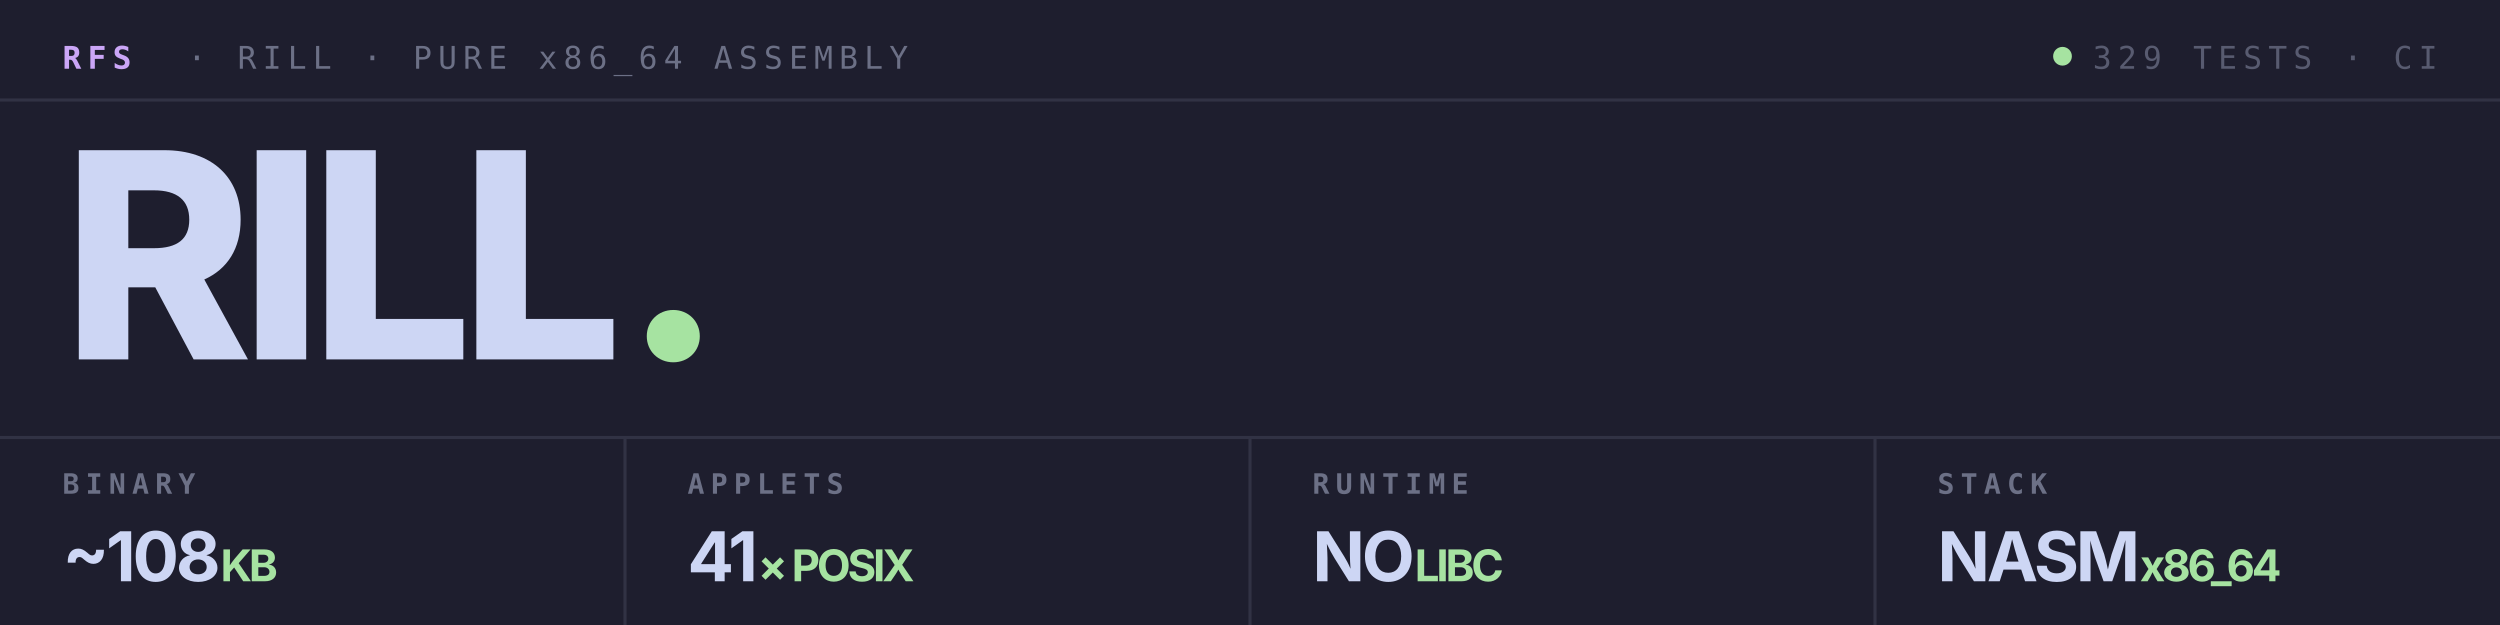
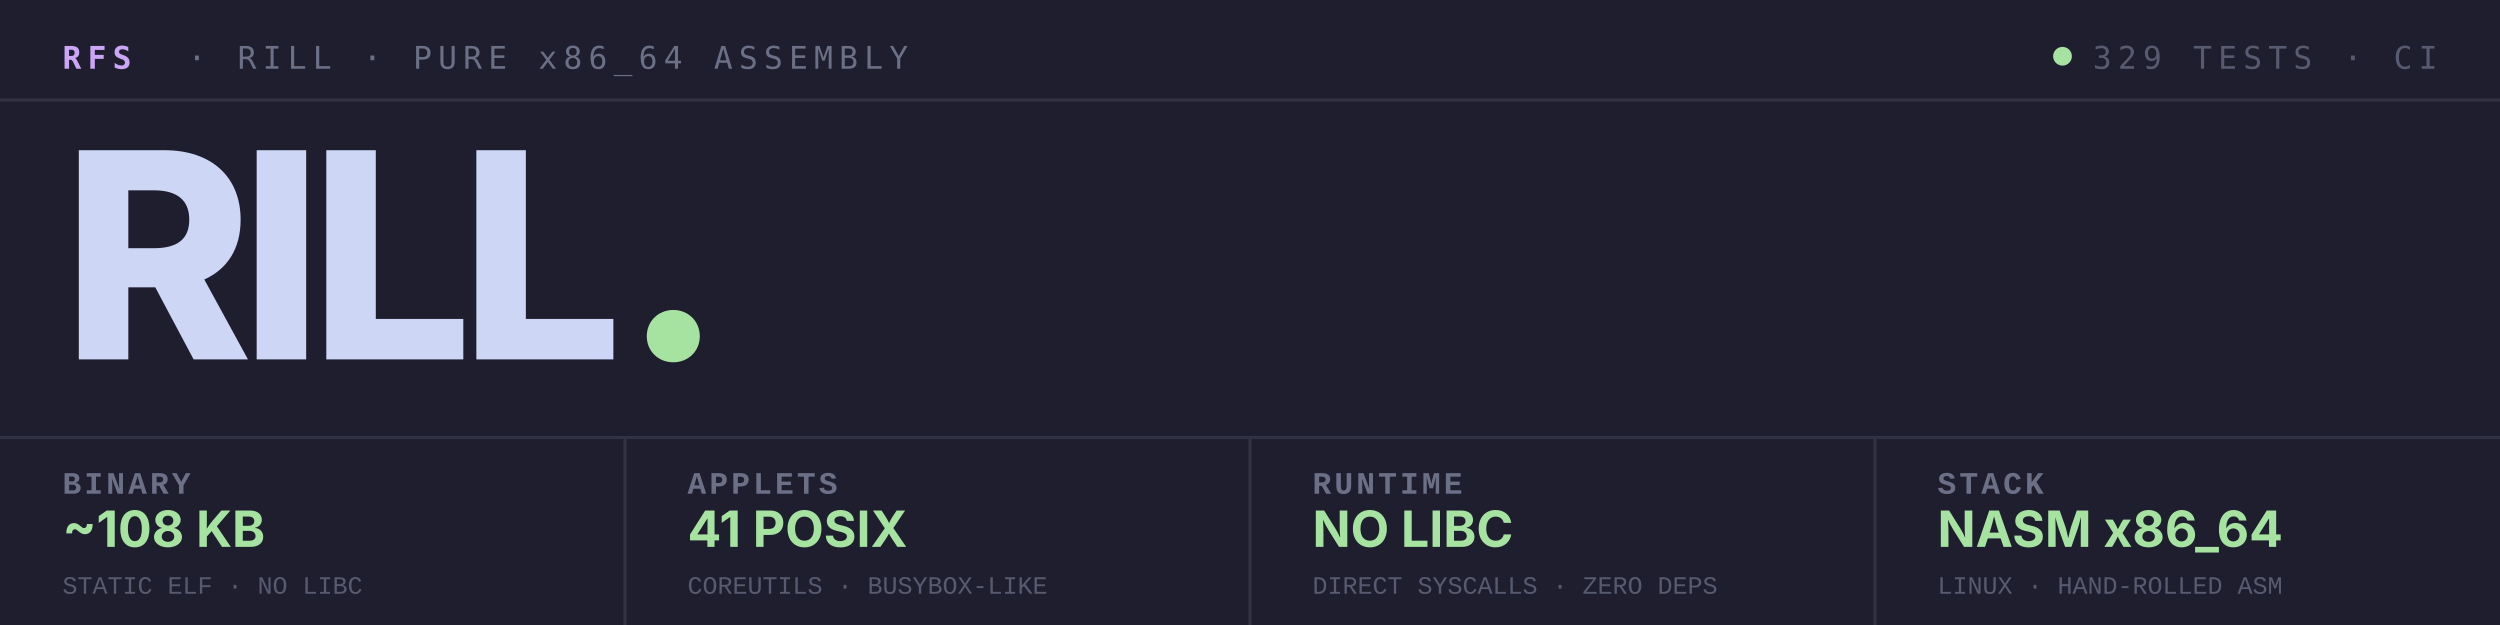
<svg xmlns="http://www.w3.org/2000/svg" viewBox="0 0 800 200" fill="none">
  <rect x="0" y="0" width="800" height="200" fill="#1e1e2e" />
  <line x1="0" y1="32" x2="800" y2="32" stroke="#313244" stroke-width="1" />
  <text x="20" y="22" font-family="'JetBrains Mono', 'SF Mono', 'Fira Code', 'Cascadia Code', monospace" font-size="10" font-weight="700" fill="#cba6f7" letter-spacing="2">RFS</text>
  <text x="60" y="22" font-family="'JetBrains Mono', 'SF Mono', 'Fira Code', 'Cascadia Code', monospace" font-size="10" font-weight="500" fill="#6c7086" letter-spacing="2">·  RILL  ·  PURE x86_64 ASSEMBLY</text>
  <circle cx="660" cy="18" r="3" fill="#a6e3a1" />
  <text x="780" y="22" text-anchor="end" font-family="'JetBrains Mono', 'SF Mono', 'Fira Code', 'Cascadia Code', monospace" font-size="10" font-weight="500" fill="#585b70" letter-spacing="2">329 TESTS · CI</text>
  <text x="20" y="115" font-family="'Inter', 'SF Pro Display', 'Segoe UI', 'Helvetica Neue', Arial, sans-serif" font-size="92" font-weight="800" fill="#cdd6f4" letter-spacing="-4">RILL<tspan fill="#a6e3a1">.</tspan>
  </text>
  <line x1="0" y1="140" x2="800" y2="140" stroke="#313244" stroke-width="1" />
  <line x1="200" y1="140" x2="200" y2="200" stroke="#313244" stroke-width="1" />
  <line x1="400" y1="140" x2="400" y2="200" stroke="#313244" stroke-width="1" />
  <line x1="600" y1="140" x2="600" y2="200" stroke="#313244" stroke-width="1" />
-   <text x="20" y="158" font-family="'JetBrains Mono', 'SF Mono', 'Fira Code', 'Cascadia Code', monospace" font-size="9" font-weight="600" fill="#6c7086" letter-spacing="2">BINARY</text>
-   <text x="20" y="186" font-family="'Inter', 'SF Pro Display', 'Segoe UI', 'Helvetica Neue', Arial, sans-serif" font-size="22" font-weight="700" fill="#cdd6f4" letter-spacing="-1">~108<tspan fill="#a6e3a1" font-size="14"> KB</tspan>
-   </text>
-   <text x="220" y="158" font-family="'JetBrains Mono', 'SF Mono', 'Fira Code', 'Cascadia Code', monospace" font-size="9" font-weight="600" fill="#6c7086" letter-spacing="2">APPLETS</text>
-   <text x="220" y="186" font-family="'Inter', 'SF Pro Display', 'Segoe UI', 'Helvetica Neue', Arial, sans-serif" font-size="22" font-weight="700" fill="#cdd6f4" letter-spacing="-1">41<tspan fill="#a6e3a1" font-size="14"> × POSIX</tspan>
-   </text>
-   <text x="420" y="158" font-family="'JetBrains Mono', 'SF Mono', 'Fira Code', 'Cascadia Code', monospace" font-size="9" font-weight="600" fill="#6c7086" letter-spacing="2">RUNTIME</text>
-   <text x="420" y="186" font-family="'Inter', 'SF Pro Display', 'Segoe UI', 'Helvetica Neue', Arial, sans-serif" font-size="22" font-weight="700" fill="#cdd6f4" letter-spacing="-1">NO<tspan fill="#a6e3a1" font-size="14"> LIBC</tspan>
-   </text>
-   <text x="620" y="158" font-family="'JetBrains Mono', 'SF Mono', 'Fira Code', 'Cascadia Code', monospace" font-size="9" font-weight="600" fill="#6c7086" letter-spacing="2">STACK</text>
-   <text x="620" y="186" font-family="'Inter', 'SF Pro Display', 'Segoe UI', 'Helvetica Neue', Arial, sans-serif" font-size="22" font-weight="700" fill="#cdd6f4" letter-spacing="-1">NASM<tspan fill="#a6e3a1" font-size="14"> x86_64</tspan>
-   </text>
+   <text x="20" y="158" font-family="'JetBrains Mono', 'Courier New', monospace" font-size="10" font-weight="600" fill="#6c7086" letter-spacing="1">BINARY</text>
+   <text x="20" y="175" font-family="'Inter', 'Helvetica Neue', Arial, sans-serif" font-size="16" font-weight="700" fill="#a6e3a1" letter-spacing="0">~108 KB</text>
+   <text x="20" y="190" font-family="'JetBrains Mono', 'Courier New', monospace" font-size="8" fill="#585b70" letter-spacing="0">STATIC ELF · NO LIBC</text>
+   <text x="220" y="158" font-family="'JetBrains Mono', 'Courier New', monospace" font-size="10" font-weight="600" fill="#6c7086" letter-spacing="1">APPLETS</text>
+   <text x="220" y="175" font-family="'Inter', 'Helvetica Neue', Arial, sans-serif" font-size="16" font-weight="700" fill="#a6e3a1" letter-spacing="0">41 POSIX</text>
+   <text x="220" y="190" font-family="'JetBrains Mono', 'Courier New', monospace" font-size="8" fill="#585b70" letter-spacing="0">COREUTILS · BUSYBOX-LIKE</text>
+   <text x="420" y="158" font-family="'JetBrains Mono', 'Courier New', monospace" font-size="10" font-weight="600" fill="#6c7086" letter-spacing="1">RUNTIME</text>
+   <text x="420" y="175" font-family="'Inter', 'Helvetica Neue', Arial, sans-serif" font-size="16" font-weight="700" fill="#a6e3a1" letter-spacing="0">NO LIBC</text>
+   <text x="420" y="190" font-family="'JetBrains Mono', 'Courier New', monospace" font-size="8" fill="#585b70" letter-spacing="0">DIRECT SYSCALLS · ZERO DEPS</text>
+   <text x="620" y="158" font-family="'JetBrains Mono', 'Courier New', monospace" font-size="10" font-weight="600" fill="#6c7086" letter-spacing="1">STACK</text>
+   <text x="620" y="175" font-family="'Inter', 'Helvetica Neue', Arial, sans-serif" font-size="16" font-weight="700" fill="#a6e3a1" letter-spacing="0">NASM x86_64</text>
+   <text x="620" y="190" font-family="'JetBrains Mono', 'Courier New', monospace" font-size="8" fill="#585b70" letter-spacing="0">LINUX · HAND-ROLLED ASM</text>
</svg>
